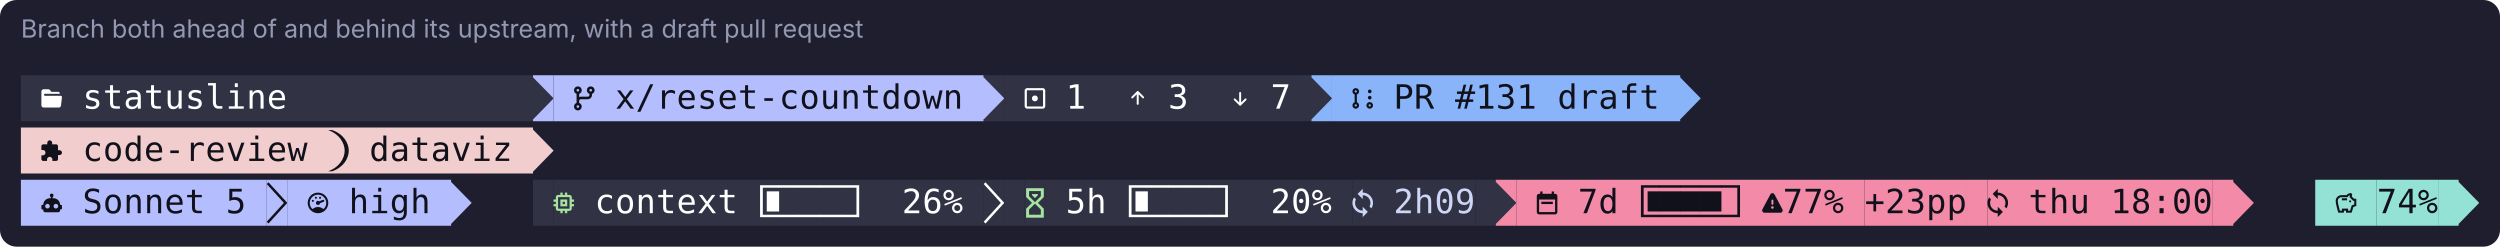
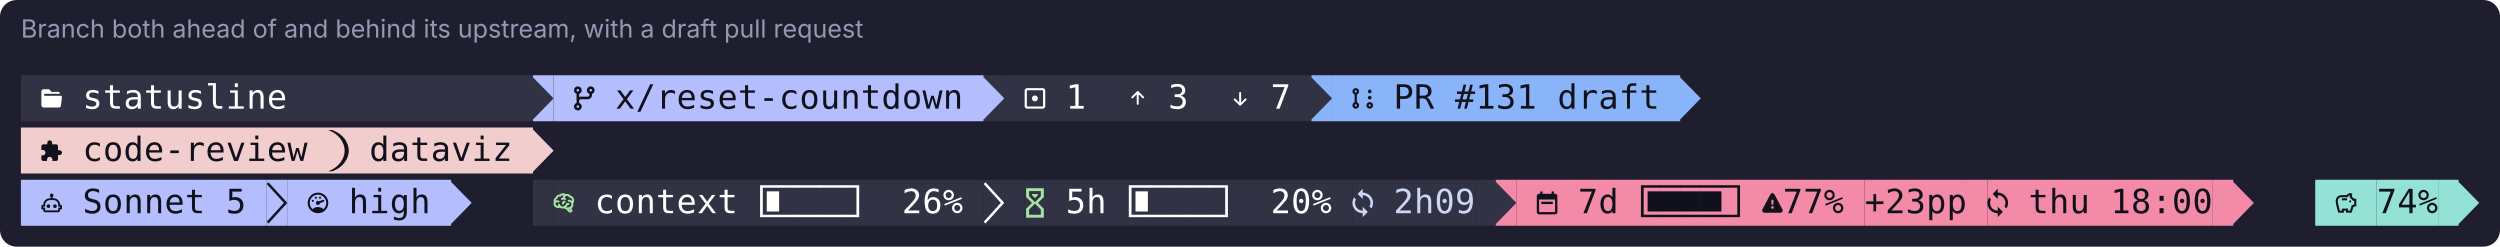
<svg xmlns="http://www.w3.org/2000/svg" width="1196" height="118" viewBox="0 0 1196 118" role="img" aria-label="Branch both ahead of and behind its upstream, with a draft pull request">
  <rect width="1196" height="118" rx="8" fill="#1e1e2e" />
  <text x="10" y="18" font-family="-apple-system,Segoe UI,system-ui,sans-serif" font-size="12" fill="#9399b2">Branch both ahead of and behind its upstream, with a draft pull request</text>
  <rect x="10.00" y="36" width="245.00" height="22" fill="rgb(49,50,68)" />
  <path d="M133 1134H400Q466 1134 507 1080L576 989Q582 981 591 981H991Q1022 981 1045 959Q1068 936 1067 905V867H210Q187 867 170.0 850.0Q153 833 153 810Q153 786 170.0 769.0Q187 752 210 752H1123Q1154 752 1177 730Q1200 707 1199 676Q1199 670 1199 667L1144 200Q1144 144 1105.0 105.0Q1066 66 1010 66H133Q78 66 39.0 105.0Q0 144 0 200V1000Q0 1056 39.0 1095.0Q78 1134 133 1134Z" fill="rgb(255,255,255)" transform="translate(19.80 52.00) scale(0.00821 -0.00821)" />
  <text x="44.30" y="52" text-anchor="middle" font-family="ui-monospace,SFMono-Regular,Menlo,Consolas,monospace" font-size="16" fill="rgb(255,255,255)">s</text>
  <text x="54.10" y="52" text-anchor="middle" font-family="ui-monospace,SFMono-Regular,Menlo,Consolas,monospace" font-size="16" fill="rgb(255,255,255)">t</text>
  <text x="63.90" y="52" text-anchor="middle" font-family="ui-monospace,SFMono-Regular,Menlo,Consolas,monospace" font-size="16" fill="rgb(255,255,255)">a</text>
  <text x="73.70" y="52" text-anchor="middle" font-family="ui-monospace,SFMono-Regular,Menlo,Consolas,monospace" font-size="16" fill="rgb(255,255,255)">t</text>
  <text x="83.50" y="52" text-anchor="middle" font-family="ui-monospace,SFMono-Regular,Menlo,Consolas,monospace" font-size="16" fill="rgb(255,255,255)">u</text>
  <text x="93.30" y="52" text-anchor="middle" font-family="ui-monospace,SFMono-Regular,Menlo,Consolas,monospace" font-size="16" fill="rgb(255,255,255)">s</text>
  <text x="103.10" y="52" text-anchor="middle" font-family="ui-monospace,SFMono-Regular,Menlo,Consolas,monospace" font-size="16" fill="rgb(255,255,255)">l</text>
  <text x="112.90" y="52" text-anchor="middle" font-family="ui-monospace,SFMono-Regular,Menlo,Consolas,monospace" font-size="16" fill="rgb(255,255,255)">i</text>
  <text x="122.70" y="52" text-anchor="middle" font-family="ui-monospace,SFMono-Regular,Menlo,Consolas,monospace" font-size="16" fill="rgb(255,255,255)">n</text>
  <text x="132.50" y="52" text-anchor="middle" font-family="ui-monospace,SFMono-Regular,Menlo,Consolas,monospace" font-size="16" fill="rgb(255,255,255)">e</text>
  <rect x="255.00" y="36" width="9.80" height="22" fill="rgb(180,190,254)" />
  <path d="M-72 1812H13L1200 602L13 -612H-72Z" fill="rgb(49,50,68)" transform="translate(255.00 52.00) scale(0.00821 -0.00821)" />
  <rect x="264.80" y="36" width="205.80" height="22" fill="rgb(180,190,254)" />
  <path d="M750 1076Q750 1168 816.0 1234.0Q882 1300 975.0 1300.0Q1068 1300 1134.0 1234.0Q1200 1168 1200 1076Q1200 1004 1158 944Q1116 886 1049 864V800Q1049 698 976 624Q903 550 800 550H400Q359 550 329 522Q299 492 300 450V338Q366 314 408.0 256.0Q450 198 450 126Q450 32 384.0 -34.0Q318 -100 225 -100Q132 -100 66 -34Q0 32 0 126Q0 198 42.0 256.0Q84 314 150 338V864Q84 888 42.0 946.0Q0 1004 0 1076Q0 1168 66.0 1234.0Q132 1300 225.0 1300.0Q318 1300 384.0 1234.0Q450 1168 450 1076Q450 1004 408.0 946.0Q366 888 300 864V680Q348 700 400 700H800Q841 700 871.0 730.0Q901 760 900 800V864Q834 888 792.0 946.0Q750 1004 750 1076ZM225 1000Q255 1000 277.0 1022.0Q299 1044 300 1076Q300 1106 278.0 1128.0Q256 1150 225.0 1150.0Q194 1150 172.0 1128.0Q150 1106 150.0 1075.0Q150 1044 172.0 1022.0Q194 1000 225 1000ZM975 1000Q1005 1000 1027.0 1022.0Q1049 1044 1049.0 1075.0Q1049 1106 1028 1128Q1006 1150 975.0 1150.0Q944 1150 922.0 1128.0Q900 1106 900.0 1075.0Q900 1044 922.0 1022.0Q944 1000 975 1000ZM225 50Q255 50 277 72Q299 94 300 126Q300 156 278.0 178.0Q256 200 225.0 200.0Q194 200 172.0 178.0Q150 156 150.0 125.0Q150 94 172.0 72.0Q194 50 225 50Z" fill="rgb(17,17,27)" transform="translate(274.60 52.00) scale(0.00821 -0.00821)" />
  <text x="299.10" y="52" text-anchor="middle" font-family="ui-monospace,SFMono-Regular,Menlo,Consolas,monospace" font-size="16" fill="rgb(17,17,27)">x</text>
  <text x="308.90" y="52" text-anchor="middle" font-family="ui-monospace,SFMono-Regular,Menlo,Consolas,monospace" font-size="16" fill="rgb(17,17,27)">/</text>
  <text x="318.70" y="52" text-anchor="middle" font-family="ui-monospace,SFMono-Regular,Menlo,Consolas,monospace" font-size="16" fill="rgb(17,17,27)">r</text>
  <text x="328.50" y="52" text-anchor="middle" font-family="ui-monospace,SFMono-Regular,Menlo,Consolas,monospace" font-size="16" fill="rgb(17,17,27)">e</text>
  <text x="338.30" y="52" text-anchor="middle" font-family="ui-monospace,SFMono-Regular,Menlo,Consolas,monospace" font-size="16" fill="rgb(17,17,27)">s</text>
  <text x="348.10" y="52" text-anchor="middle" font-family="ui-monospace,SFMono-Regular,Menlo,Consolas,monospace" font-size="16" fill="rgb(17,17,27)">e</text>
  <text x="357.90" y="52" text-anchor="middle" font-family="ui-monospace,SFMono-Regular,Menlo,Consolas,monospace" font-size="16" fill="rgb(17,17,27)">t</text>
  <text x="367.70" y="52" text-anchor="middle" font-family="ui-monospace,SFMono-Regular,Menlo,Consolas,monospace" font-size="16" fill="rgb(17,17,27)">-</text>
  <text x="377.50" y="52" text-anchor="middle" font-family="ui-monospace,SFMono-Regular,Menlo,Consolas,monospace" font-size="16" fill="rgb(17,17,27)">c</text>
  <text x="387.30" y="52" text-anchor="middle" font-family="ui-monospace,SFMono-Regular,Menlo,Consolas,monospace" font-size="16" fill="rgb(17,17,27)">o</text>
  <text x="397.10" y="52" text-anchor="middle" font-family="ui-monospace,SFMono-Regular,Menlo,Consolas,monospace" font-size="16" fill="rgb(17,17,27)">u</text>
  <text x="406.90" y="52" text-anchor="middle" font-family="ui-monospace,SFMono-Regular,Menlo,Consolas,monospace" font-size="16" fill="rgb(17,17,27)">n</text>
  <text x="416.70" y="52" text-anchor="middle" font-family="ui-monospace,SFMono-Regular,Menlo,Consolas,monospace" font-size="16" fill="rgb(17,17,27)">t</text>
  <text x="426.50" y="52" text-anchor="middle" font-family="ui-monospace,SFMono-Regular,Menlo,Consolas,monospace" font-size="16" fill="rgb(17,17,27)">d</text>
  <text x="436.30" y="52" text-anchor="middle" font-family="ui-monospace,SFMono-Regular,Menlo,Consolas,monospace" font-size="16" fill="rgb(17,17,27)">o</text>
  <text x="446.10" y="52" text-anchor="middle" font-family="ui-monospace,SFMono-Regular,Menlo,Consolas,monospace" font-size="16" fill="rgb(17,17,27)">w</text>
  <text x="455.90" y="52" text-anchor="middle" font-family="ui-monospace,SFMono-Regular,Menlo,Consolas,monospace" font-size="16" fill="rgb(17,17,27)">n</text>
  <rect x="470.60" y="36" width="9.80" height="22" fill="rgb(49,50,68)" />
  <path d="M-72 1812H13L1200 602L13 -612H-72Z" fill="rgb(180,190,254)" transform="translate(470.60 52.00) scale(0.00821 -0.00821)" />
  <rect x="480.40" y="36" width="147.00" height="22" fill="rgb(49,50,68)" />
  <path d="M1050 1200Q1112 1200 1156 1157Q1200 1113 1200 1050V150Q1200 87 1156 44Q1112 0 1050 0H150Q88 0 44.0 44.0Q0 88 0 150V1050Q0 1113 44.0 1157.0Q88 1201 150 1200ZM150 1072Q142 1072 134 1065Q128 1059 128 1050V150Q128 141 134.0 135.0Q140 129 150 129H1050Q1058 129 1066 135Q1070 141 1070 150V1050Q1070 1059 1066 1065Q1060 1071 1050 1072ZM600 429H596Q524 429 474.0 479.0Q424 529 424.0 600.0Q424 671 474.0 721.0Q524 771 596 771H600Q670 770 719.0 720.0Q768 670 768.0 600.0Q768 530 719.0 480.0Q670 430 600 429Z" fill="rgb(255,255,255)" transform="translate(490.20 52.00) scale(0.00821 -0.00821)" />
  <text x="514.70" y="52" text-anchor="middle" font-family="ui-monospace,SFMono-Regular,Menlo,Consolas,monospace" font-size="16" fill="rgb(255,255,255)">1</text>
  <path d="M260 616Q244 634 244 656Q244 680 260 696L580 1016Q596 1032 618 1032Q642 1032 658 1016L978 696Q992 680 992 658Q992 634 976 618Q960 602 936 602Q914 602 898 616L676 840V282Q676 258 658 242Q642 226 619.0 226.0Q596 226 580 242Q562 258 562 282V840L340 616Q324 600 300.0 600.0Q276 600 260 616Z" fill="rgb(255,255,255)" transform="translate(539.20 52.00) scale(0.00821 -0.00821)" />
  <text x="563.70" y="52" text-anchor="middle" font-family="ui-monospace,SFMono-Regular,Menlo,Consolas,monospace" font-size="16" fill="rgb(255,255,255)">3</text>
  <path d="M994 544Q994 520 978 504L658 186Q642 168 618 170Q596 170 580 186L260 504Q246 522 246 542Q246 566 262 582Q278 598 302 598Q324 598 340 584L562 362V920Q562 942 580 958Q596 976 618 976Q642 976 659.0 959.0Q676 942 676 920V362L898 584Q914 600 937.0 600.0Q960 600 977.0 583.0Q994 566 994 544Z" fill="rgb(255,255,255)" transform="translate(588.20 52.00) scale(0.00821 -0.00821)" />
  <text x="612.70" y="52" text-anchor="middle" font-family="ui-monospace,SFMono-Regular,Menlo,Consolas,monospace" font-size="16" fill="rgb(255,255,255)">7</text>
  <rect x="627.40" y="36" width="9.80" height="22" fill="rgb(137,180,250)" />
  <path d="M-72 1812H13L1200 602L13 -612H-72Z" fill="rgb(49,50,68)" transform="translate(627.40 52.00) scale(0.00821 -0.00821)" />
  <rect x="637.20" y="36" width="166.60" height="22" fill="rgb(137,180,250)" />
  <path d="M331 1144Q387 1087 387 1008Q387 946 351.0 896.0Q315 846 259 826V375Q315 355 351.0 305.0Q387 255 387 193Q387 114 330.0 57.0Q273 0 193 0Q115 0 58.0 57.0Q1 114 1 193Q1 255 37.0 305.0Q73 355 129 375V826Q73 846 37 896Q1 946 1 1007Q1 1086 57 1144Q115 1200 194.0 1200.0Q273 1200 331 1144ZM871 57Q815 114 815 193Q815 272 871 329Q929 386 1009 386Q1087 386 1144.0 329.0Q1201 272 1201 193Q1201 114 1145 57Q1087 0 1008.0 0.0Q929 0 871 57ZM193 943Q221 943 240.0 962.0Q259 981 259 1008Q259 1034 240.0 1053.0Q221 1072 194.0 1072.0Q167 1072 149 1053Q129 1035 129.0 1008.0Q129 981 148.0 962.0Q167 943 193 943ZM149 239Q129 220 129.0 193.0Q129 166 148.0 147.0Q167 128 193 129Q221 129 239 147Q259 166 259 193Q259 219 240.0 238.0Q221 257 194.0 257.0Q167 257 149 239ZM943 193Q943 166 962.0 147.0Q981 128 1009 129Q1035 129 1053 147Q1071 166 1071.0 193.0Q1071 220 1053 239Q1035 257 1008.0 257.0Q981 257 962.0 238.0Q943 219 943 193ZM1009 536Q965 536 933 567Q901 599 901.0 643.0Q901 687 933 719Q963 750 1009 750Q1053 750 1083 719Q1115 687 1115.0 643.0Q1115 599 1084.0 567.0Q1053 535 1009 536ZM933 932Q901 964 901.0 1008.0Q901 1052 932.0 1083.0Q963 1114 1009 1115Q1053 1115 1083 1083Q1115 1052 1115.0 1008.0Q1115 964 1084.0 932.0Q1053 900 1009.0 900.0Q965 900 933 932Z" fill="rgb(17,17,27)" transform="translate(647.00 52.00) scale(0.00821 -0.00821)" />
  <text x="671.50" y="52" text-anchor="middle" font-family="ui-monospace,SFMono-Regular,Menlo,Consolas,monospace" font-size="16" fill="rgb(17,17,27)">P</text>
  <text x="681.30" y="52" text-anchor="middle" font-family="ui-monospace,SFMono-Regular,Menlo,Consolas,monospace" font-size="16" fill="rgb(17,17,27)">R</text>
  <text x="700.90" y="52" text-anchor="middle" font-family="ui-monospace,SFMono-Regular,Menlo,Consolas,monospace" font-size="16" fill="rgb(17,17,27)">#</text>
  <text x="710.70" y="52" text-anchor="middle" font-family="ui-monospace,SFMono-Regular,Menlo,Consolas,monospace" font-size="16" fill="rgb(17,17,27)">1</text>
  <text x="720.50" y="52" text-anchor="middle" font-family="ui-monospace,SFMono-Regular,Menlo,Consolas,monospace" font-size="16" fill="rgb(17,17,27)">3</text>
  <text x="730.30" y="52" text-anchor="middle" font-family="ui-monospace,SFMono-Regular,Menlo,Consolas,monospace" font-size="16" fill="rgb(17,17,27)">1</text>
  <text x="749.90" y="52" text-anchor="middle" font-family="ui-monospace,SFMono-Regular,Menlo,Consolas,monospace" font-size="16" fill="rgb(17,17,27)">d</text>
  <text x="759.70" y="52" text-anchor="middle" font-family="ui-monospace,SFMono-Regular,Menlo,Consolas,monospace" font-size="16" fill="rgb(17,17,27)">r</text>
  <text x="769.50" y="52" text-anchor="middle" font-family="ui-monospace,SFMono-Regular,Menlo,Consolas,monospace" font-size="16" fill="rgb(17,17,27)">a</text>
  <text x="779.30" y="52" text-anchor="middle" font-family="ui-monospace,SFMono-Regular,Menlo,Consolas,monospace" font-size="16" fill="rgb(17,17,27)">f</text>
  <text x="789.10" y="52" text-anchor="middle" font-family="ui-monospace,SFMono-Regular,Menlo,Consolas,monospace" font-size="16" fill="rgb(17,17,27)">t</text>
  <path d="M-72 1812H13L1200 602L13 -612H-72Z" fill="rgb(137,180,250)" transform="translate(803.80 52.00) scale(0.00821 -0.00821)" />
  <rect x="10.00" y="61" width="245.00" height="22" fill="rgb(242,205,205)" />
  <path d="M1055 626H969V857Q969 903 935.5 936.5Q902 970 857 970H627V1056Q627 1115 585.5 1157.5Q544 1200 485.0 1200.0Q426 1200 384.5 1157.0Q343 1114 343 1056V970H113Q67 970 33.5 936.5Q0 903 0 857V640H86Q150 640 194.5 594.5Q239 549 239.0 484.5Q239 420 194.5 374.5Q150 329 86 329H0V112Q0 66 33.5 33.0Q67 0 113 0H329V86Q329 150 375.0 194.0Q421 238 485.0 238.0Q549 238 594.5 194.0Q640 150 640 86V0H857Q903 0 936.0 33.5Q969 67 969 112V343H1055Q1114 343 1157.0 384.5Q1200 426 1200.0 484.5Q1200 543 1157.0 584.5Q1114 626 1055 626Z" fill="rgb(17,17,27)" transform="translate(19.80 77.00) scale(0.00821 -0.00821)" />
  <text x="44.30" y="77" text-anchor="middle" font-family="ui-monospace,SFMono-Regular,Menlo,Consolas,monospace" font-size="16" fill="rgb(17,17,27)">c</text>
  <text x="54.10" y="77" text-anchor="middle" font-family="ui-monospace,SFMono-Regular,Menlo,Consolas,monospace" font-size="16" fill="rgb(17,17,27)">o</text>
  <text x="63.90" y="77" text-anchor="middle" font-family="ui-monospace,SFMono-Regular,Menlo,Consolas,monospace" font-size="16" fill="rgb(17,17,27)">d</text>
  <text x="73.70" y="77" text-anchor="middle" font-family="ui-monospace,SFMono-Regular,Menlo,Consolas,monospace" font-size="16" fill="rgb(17,17,27)">e</text>
  <text x="83.50" y="77" text-anchor="middle" font-family="ui-monospace,SFMono-Regular,Menlo,Consolas,monospace" font-size="16" fill="rgb(17,17,27)">-</text>
  <text x="93.30" y="77" text-anchor="middle" font-family="ui-monospace,SFMono-Regular,Menlo,Consolas,monospace" font-size="16" fill="rgb(17,17,27)">r</text>
  <text x="103.10" y="77" text-anchor="middle" font-family="ui-monospace,SFMono-Regular,Menlo,Consolas,monospace" font-size="16" fill="rgb(17,17,27)">e</text>
  <text x="112.90" y="77" text-anchor="middle" font-family="ui-monospace,SFMono-Regular,Menlo,Consolas,monospace" font-size="16" fill="rgb(17,17,27)">v</text>
  <text x="122.70" y="77" text-anchor="middle" font-family="ui-monospace,SFMono-Regular,Menlo,Consolas,monospace" font-size="16" fill="rgb(17,17,27)">i</text>
  <text x="132.50" y="77" text-anchor="middle" font-family="ui-monospace,SFMono-Regular,Menlo,Consolas,monospace" font-size="16" fill="rgb(17,17,27)">e</text>
  <text x="142.30" y="77" text-anchor="middle" font-family="ui-monospace,SFMono-Regular,Menlo,Consolas,monospace" font-size="16" fill="rgb(17,17,27)">w</text>
  <path d="M239 -600Q471 -519 658.0 -383.0Q845 -247 961.0 -86.0Q1077 75 1138.0 250.0Q1199 425 1200 599Q1200 773 1138 947Q1077 1122 961 1284Q845 1445 658.0 1581.0Q471 1717 239 1800H0Q232 1717 419.0 1581.0Q606 1445 722.0 1284.0Q838 1123 900 947Q961 772 961 599Q961 425 899.0 250.0Q837 75 720 -84Q603 -244 418 -381Q233 -517 0 -600Z" fill="rgb(17,17,27)" transform="translate(157.00 77.00) scale(0.00821 -0.00821)" />
  <text x="181.50" y="77" text-anchor="middle" font-family="ui-monospace,SFMono-Regular,Menlo,Consolas,monospace" font-size="16" fill="rgb(17,17,27)">d</text>
  <text x="191.30" y="77" text-anchor="middle" font-family="ui-monospace,SFMono-Regular,Menlo,Consolas,monospace" font-size="16" fill="rgb(17,17,27)">a</text>
  <text x="201.10" y="77" text-anchor="middle" font-family="ui-monospace,SFMono-Regular,Menlo,Consolas,monospace" font-size="16" fill="rgb(17,17,27)">t</text>
  <text x="210.90" y="77" text-anchor="middle" font-family="ui-monospace,SFMono-Regular,Menlo,Consolas,monospace" font-size="16" fill="rgb(17,17,27)">a</text>
  <text x="220.70" y="77" text-anchor="middle" font-family="ui-monospace,SFMono-Regular,Menlo,Consolas,monospace" font-size="16" fill="rgb(17,17,27)">v</text>
  <text x="230.50" y="77" text-anchor="middle" font-family="ui-monospace,SFMono-Regular,Menlo,Consolas,monospace" font-size="16" fill="rgb(17,17,27)">i</text>
  <text x="240.30" y="77" text-anchor="middle" font-family="ui-monospace,SFMono-Regular,Menlo,Consolas,monospace" font-size="16" fill="rgb(17,17,27)">z</text>
  <path d="M-72 1812H13L1200 602L13 -612H-72Z" fill="rgb(242,205,205)" transform="translate(255.00 77.00) scale(0.00821 -0.00821)" />
  <rect x="10.00" y="86" width="117.60" height="22" fill="rgb(180,190,254)" />
-   <path d="M600 1144Q646 1144 678.0 1112.0Q710 1080 710 1037Q710 1006 694.0 980.5Q678 955 654 943V874H710Q812 874 900.0 821.5Q988 769 1039.0 682.0Q1090 595 1090 490H1144Q1166 490 1183.0 475.0Q1200 460 1200 437V274Q1200 251 1183.0 235.5Q1166 220 1144 220H1090V164Q1090 120 1058.0 88.0Q1026 56 980 56H220Q174 56 142.0 88.0Q110 120 110 164V220H56Q34 220 17.0 235.0Q0 250 0 274V437Q0 460 16.0 475.0Q32 490 56 490H110Q110 595 161.0 682.0Q212 769 300.0 821.5Q388 874 490 874H546V943Q522 956 506.0 981.0Q490 1006 490 1037Q490 1081 522.0 1112.5Q554 1144 600 1144ZM354 546Q298 546 259.0 505.5Q220 465 220.0 409.0Q220 353 259.0 313.5Q298 274 354.0 274.0Q410 274 450.0 313.5Q490 353 490.0 409.0Q490 465 450.0 505.5Q410 546 354 546ZM846 546Q790 546 750.0 505.5Q710 465 710.0 409.0Q710 353 749.0 313.5Q788 274 844.0 274.0Q900 274 940.0 313.5Q980 353 980.0 409.0Q980 465 941.0 505.5Q902 546 846 546Z" fill="rgb(17,17,27)" transform="translate(19.80 102.00) scale(0.00821 -0.00821)" />
+   <path d="M898 409Q898 365 866.0 333.5Q834 302 790.0 302.0Q746 302 714.0 333.5Q682 365 682.0 410.0Q682 455 714.0 486.5Q746 518 790.0 518.0Q834 518 866.0 486.5Q898 455 898 409ZM408 518Q364 518 332.0 486.5Q300 455 300.0 410.0Q300 365 333.0 333.5Q366 302 410.0 302.0Q454 302 486.0 333.5Q518 365 518.0 410.0Q518 455 486.0 486.5Q454 518 408 518ZM1200 437V274Q1200 251 1183.0 235.5Q1166 220 1144 220H1090V164Q1090 120 1058.0 88.0Q1026 56 980 56H220Q174 56 142.0 88.0Q110 120 110 164V220H56Q34 220 17.0 235.0Q0 250 0 274V437Q0 460 16.0 475.0Q32 490 56 490H110Q110 595 161.0 683.0Q212 771 300.0 822.5Q388 874 490 874H546V943Q522 956 506.0 981.0Q490 1006 490 1037Q490 1081 522.0 1112.5Q554 1144 600.0 1144.0Q646 1144 678.0 1112.0Q710 1080 710 1037Q710 1006 694.0 980.5Q678 955 654 943V874H710Q812 874 900.0 822.5Q988 771 1039.0 683.0Q1090 595 1090 490H1144Q1166 490 1183.0 475.0Q1200 460 1200 437ZM1090 384H980V490Q980 564 944.0 627.0Q908 690 846.0 727.0Q784 764 710 764H490Q416 764 353.0 727.0Q290 690 255.0 627.5Q220 565 220 490V384H110V327H220V164H980V327H1090Z" fill="rgb(17,17,27)" transform="translate(19.80 102.00) scale(0.00821 -0.00821)" />
  <text x="44.30" y="102" text-anchor="middle" font-family="ui-monospace,SFMono-Regular,Menlo,Consolas,monospace" font-size="16" fill="rgb(17,17,27)">S</text>
  <text x="54.10" y="102" text-anchor="middle" font-family="ui-monospace,SFMono-Regular,Menlo,Consolas,monospace" font-size="16" fill="rgb(17,17,27)">o</text>
  <text x="63.90" y="102" text-anchor="middle" font-family="ui-monospace,SFMono-Regular,Menlo,Consolas,monospace" font-size="16" fill="rgb(17,17,27)">n</text>
  <text x="73.70" y="102" text-anchor="middle" font-family="ui-monospace,SFMono-Regular,Menlo,Consolas,monospace" font-size="16" fill="rgb(17,17,27)">n</text>
  <text x="83.50" y="102" text-anchor="middle" font-family="ui-monospace,SFMono-Regular,Menlo,Consolas,monospace" font-size="16" fill="rgb(17,17,27)">e</text>
  <text x="93.30" y="102" text-anchor="middle" font-family="ui-monospace,SFMono-Regular,Menlo,Consolas,monospace" font-size="16" fill="rgb(17,17,27)">t</text>
  <text x="112.90" y="102" text-anchor="middle" font-family="ui-monospace,SFMono-Regular,Menlo,Consolas,monospace" font-size="16" fill="rgb(17,17,27)">5</text>
  <rect x="127.60" y="86" width="9.80" height="22" fill="rgb(180,190,254)" />
  <path d="M0 1700 104 1800 1199 602 104 -600 0 -496 1000 602Z" fill="rgb(17,17,27)" transform="translate(127.60 102.00) scale(0.00821 -0.00821)" />
  <rect x="137.40" y="86" width="78.40" height="22" fill="rgb(180,190,254)" />
  <path d="M600 1200Q482 1200 370.5 1155.0Q259 1110 174.5 1025.5Q90 941 45.0 829.5Q0 718 0.0 599.5Q0 481 45.0 370.0Q90 259 174.5 174.5Q259 90 370.5 45.0Q482 0 600.0 0.0Q718 0 829.5 45.0Q941 90 1025.0 174.5Q1109 259 1154.5 370.0Q1200 481 1200.0 599.5Q1200 718 1154.5 829.5Q1109 941 1025.0 1025.5Q941 1110 829.5 1155.0Q718 1200 600 1200ZM600 1082Q729 1082 840.5 1017.0Q952 952 1016.5 840.5Q1081 729 1081 600Q1081 493 1039.0 400.0Q997 307 918 240Q856 299 773.0 330.0Q690 361 600 361Q420 361 282 240Q203 307 161.0 400.0Q119 493 119 600Q119 729 183.5 840.5Q248 952 359.5 1017.0Q471 1082 600 1082ZM479 961Q454 961 437.0 944.0Q420 927 420.0 901.5Q420 876 437.0 858.0Q454 840 479.5 840.0Q505 840 523.0 858.0Q541 876 541.0 901.5Q541 927 522.5 944.0Q504 961 479 961ZM721 961Q696 961 677.5 944.0Q659 927 659.0 901.5Q659 876 677.0 858.0Q695 840 720.5 840.0Q746 840 763.0 858.0Q780 876 780.0 901.5Q780 927 763.0 944.0Q746 961 721 961ZM907 783Q899 783 885 780L673 693Q648 713 615.5 718.5Q583 724 555 710Q510 693 490.5 646.5Q471 600 489.0 555.0Q507 510 553.5 490.0Q600 470 645 490Q676 501 695.5 526.5Q715 552 721 583L930 668Q952 676 962.0 700.0Q972 724 963 746Q955 763 939.5 773.0Q924 783 907 783ZM298 780Q273 780 256.5 763.0Q240 746 240.0 721.0Q240 696 256.5 677.5Q273 659 298.5 659.0Q324 659 342.0 677.5Q360 696 360.0 721.0Q360 746 341.5 763.0Q323 780 298 780Z" fill="rgb(17,17,27)" transform="translate(147.20 102.00) scale(0.00821 -0.00821)" />
  <text x="171.70" y="102" text-anchor="middle" font-family="ui-monospace,SFMono-Regular,Menlo,Consolas,monospace" font-size="16" fill="rgb(17,17,27)">h</text>
  <text x="181.50" y="102" text-anchor="middle" font-family="ui-monospace,SFMono-Regular,Menlo,Consolas,monospace" font-size="16" fill="rgb(17,17,27)">i</text>
  <text x="191.30" y="102" text-anchor="middle" font-family="ui-monospace,SFMono-Regular,Menlo,Consolas,monospace" font-size="16" fill="rgb(17,17,27)">g</text>
  <text x="201.10" y="102" text-anchor="middle" font-family="ui-monospace,SFMono-Regular,Menlo,Consolas,monospace" font-size="16" fill="rgb(17,17,27)">h</text>
  <path d="M-72 1812H13L1200 602L13 -612H-72Z" fill="rgb(180,190,254)" transform="translate(215.80 102.00) scale(0.00821 -0.00821)" />
  <rect x="255.00" y="86" width="9.80" height="22" fill="rgb(49,50,68)" />
  <rect x="264.80" y="86" width="9.80" height="22" fill="rgb(49,50,68)" />
-   <path d="M935 266H265V935H935ZM1200 666V800H1065V935Q1065 988 1026.0 1027.0Q987 1066 935 1066H800Q800 1065 800 1200H665V1066H534Q534 1065 534 1200H400V1066H265Q212 1066 173.5 1027.0Q135 988 135 935V800H0V666H135V534H0Q0 535 0 401H135V266Q135 213 174.0 174.0Q213 135 265 135H400V0H534V135H665V0H800V135H935Q988 135 1026.5 174.0Q1065 213 1065 266V401H1200V534H1065V666ZM665 534H534V666H665ZM800 800H400Q400 801 400 401H800Z" fill="rgb(166,227,161)" transform="translate(264.80 102.00) scale(0.00821 -0.00821)" />
+   <path d="M1156 519Q1159 450 1130.0 388.5Q1101 327 1046 286L1090 201Q1112 157 1094.0 114.0Q1076 71 1032 55L986 41Q972 35 952 36Q905 36 875 74L752 220Q673 234 609 283Q565 272 521 272Q442 272 375 316Q328 302 280 305Q211 302 146.5 331.0Q82 360 43.5 416.5Q5 473 2 541Q-4 607 24 665Q-3 734 19 802Q52 887 134 934Q159 1008 223.0 1052.5Q287 1097 368 1091Q439 1157 535.0 1164.0Q631 1171 708 1113Q746 1124 785 1124Q846 1124 899.0 1099.0Q952 1074 991 1027Q1079 1002 1138.0 931.0Q1197 860 1200 767Q1206 665 1150 582Q1156 549 1156 519ZM862 602Q889 599 905.5 581.5Q922 564 922.0 539.0Q922 514 905.5 497.5Q889 481 864 481H826Q799 399 732 346L776 333Q960 336 1018 424Q1048 471 1043 522V525Q1040 586 993.5 629.5Q947 673 884 670Q862 670 844.0 686.5Q826 703 826.0 728.0Q826 753 844.0 769.5Q862 786 884 786Q997 783 1082 711Q1085 736 1084 764Q1081 825 1048 860Q1007 901 917 913Q892 971 846 995Q808 1017 760 1009Q719 1001 689.0 978.5Q659 956 659 934Q659 926 664.5 909.5Q670 893 673 890Q698 890 715.0 873.5Q732 857 732.0 832.5Q732 808 714.5 790.0Q697 772 673 772Q626 775 590 805Q549 778 497 772Q472 772 452.5 787.0Q433 802 431.5 825.5Q430 849 445.5 868.0Q461 887 486 890Q503 893 516 898Q541 912 541 934Q541 995 579 1042Q491 1064 409 965Q327 979 288.0 958.0Q249 937 225 852Q178 830 161 811Q136 789 128 747Q224 766 315 734Q337 726 348.0 704.0Q359 682 351.0 658.5Q343 635 321.0 625.0Q299 615 274 624Q208 651 140 626Q129 615 123 594Q123 580 123.0 549.5Q123 519 138.0 490.5Q153 462 181 445Q228 420 280 421Q269 443 259.0 467.5Q249 492 260.5 515.5Q272 539 295.0 547.0Q318 555 341.5 544.0Q365 533 373 509Q390 459 431.0 426.0Q472 393 527 387Q588 390 637.0 424.5Q686 459 714 514Q722 569 766 588Q796 602 862 602ZM980 162 944 239 903 231Q902 231 960 157ZM708 668Q708 690 693.0 708.0Q678 726 653 728Q590 731 541 690Q489 635 491 561Q491 536 509.0 519.5Q527 503 551.5 503.0Q576 503 592.5 519.5Q609 536 609.0 560.5Q609 585 623 605Q634 613 647 613Q672 613 690.0 628.0Q708 643 708 668Z" fill="rgb(166,227,161)" transform="translate(264.80 102.00) scale(0.00821 -0.00821)" />
  <rect x="274.60" y="86" width="196.00" height="22" fill="rgb(49,50,68)" />
  <text x="289.30" y="102" text-anchor="middle" font-family="ui-monospace,SFMono-Regular,Menlo,Consolas,monospace" font-size="16" fill="rgb(255,255,255)">c</text>
  <text x="299.10" y="102" text-anchor="middle" font-family="ui-monospace,SFMono-Regular,Menlo,Consolas,monospace" font-size="16" fill="rgb(255,255,255)">o</text>
  <text x="308.90" y="102" text-anchor="middle" font-family="ui-monospace,SFMono-Regular,Menlo,Consolas,monospace" font-size="16" fill="rgb(255,255,255)">n</text>
  <text x="318.70" y="102" text-anchor="middle" font-family="ui-monospace,SFMono-Regular,Menlo,Consolas,monospace" font-size="16" fill="rgb(255,255,255)">t</text>
  <text x="328.50" y="102" text-anchor="middle" font-family="ui-monospace,SFMono-Regular,Menlo,Consolas,monospace" font-size="16" fill="rgb(255,255,255)">e</text>
  <text x="338.30" y="102" text-anchor="middle" font-family="ui-monospace,SFMono-Regular,Menlo,Consolas,monospace" font-size="16" fill="rgb(255,255,255)">x</text>
  <text x="348.10" y="102" text-anchor="middle" font-family="ui-monospace,SFMono-Regular,Menlo,Consolas,monospace" font-size="16" fill="rgb(255,255,255)">t</text>
  <path d="M1210 -88V-231H100V1631H1210V1486H259V-88ZM489 1274H1210V100H489Z" fill="rgb(255,255,255)" transform="translate(362.80 102.00) scale(0.00821 -0.00821)" />
  <path d="M-10 1631H1210V1486H-10ZM-10 -88H1210V-231H-10Z" fill="rgb(255,255,255)" transform="translate(372.60 102.00) scale(0.00821 -0.00821)" />
  <path d="M-10 1631H1210V1486H-10ZM-10 -88H1210V-231H-10Z" fill="rgb(255,255,255)" transform="translate(382.40 102.00) scale(0.00821 -0.00821)" />
  <path d="M-10 1631H1210V1486H-10ZM-10 -88H1210V-231H-10Z" fill="rgb(255,255,255)" transform="translate(392.20 102.00) scale(0.00821 -0.00821)" />
  <path d="M-10.0 -88.0V-231.0H1100.0V1631.0H-10.0V1486.0H941.0V-88.0Z" fill="rgb(255,255,255)" transform="translate(402.00 102.00) scale(0.00821 -0.00821)" />
  <text x="436.30" y="102" text-anchor="middle" font-family="ui-monospace,SFMono-Regular,Menlo,Consolas,monospace" font-size="16" fill="rgb(255,255,255)">2</text>
  <text x="446.10" y="102" text-anchor="middle" font-family="ui-monospace,SFMono-Regular,Menlo,Consolas,monospace" font-size="16" fill="rgb(255,255,255)">6</text>
  <text x="455.90" y="102" text-anchor="middle" font-family="ui-monospace,SFMono-Regular,Menlo,Consolas,monospace" font-size="16" fill="rgb(255,255,255)">%</text>
  <rect x="470.60" y="86" width="9.80" height="22" fill="rgb(49,50,68)" />
  <path d="M0 1700 104 1800 1199 602 104 -600 0 -496 1000 602Z" fill="rgb(255,255,255)" transform="translate(470.60 102.00) scale(0.00821 -0.00821)" />
  <rect x="480.40" y="86" width="9.80" height="22" fill="rgb(49,50,68)" />
  <rect x="490.20" y="86" width="9.80" height="22" fill="rgb(49,50,68)" />
  <path d="M84 1459H1116V943L774 600Q772 600 1116 258V-259H84V258L426 600Q428 600 84 943ZM942 214 600 556 256 214V-89H942ZM600 645 942 988V1291H256V988ZM426 1117H774V1053L600 879L426 1053Z" fill="rgb(166,227,161)" transform="translate(490.20 102.00) scale(0.00821 -0.00821)" />
  <rect x="500.00" y="86" width="147.00" height="22" fill="rgb(49,50,68)" />
  <text x="514.70" y="102" text-anchor="middle" font-family="ui-monospace,SFMono-Regular,Menlo,Consolas,monospace" font-size="16" fill="rgb(255,255,255)">5</text>
  <text x="524.50" y="102" text-anchor="middle" font-family="ui-monospace,SFMono-Regular,Menlo,Consolas,monospace" font-size="16" fill="rgb(255,255,255)">h</text>
  <path d="M1210 -88V-231H100V1631H1210V1486H259V-88ZM489 1274H1210V100H489Z" fill="rgb(255,255,255)" transform="translate(539.20 102.00) scale(0.00821 -0.00821)" />
  <path d="M-10 1631H1210V1486H-10ZM-10 -88H1210V-231H-10Z" fill="rgb(255,255,255)" transform="translate(549.00 102.00) scale(0.00821 -0.00821)" />
  <path d="M-10 1631H1210V1486H-10ZM-10 -88H1210V-231H-10Z" fill="rgb(255,255,255)" transform="translate(558.80 102.00) scale(0.00821 -0.00821)" />
  <path d="M-10 1631H1210V1486H-10ZM-10 -88H1210V-231H-10Z" fill="rgb(255,255,255)" transform="translate(568.60 102.00) scale(0.00821 -0.00821)" />
  <path d="M-10.0 -88.0V-231.0H1100.0V1631.0H-10.0V1486.0H941.0V-88.0Z" fill="rgb(255,255,255)" transform="translate(578.40 102.00) scale(0.00821 -0.00821)" />
  <text x="612.70" y="102" text-anchor="middle" font-family="ui-monospace,SFMono-Regular,Menlo,Consolas,monospace" font-size="16" fill="rgb(255,255,255)">2</text>
  <text x="622.50" y="102" text-anchor="middle" font-family="ui-monospace,SFMono-Regular,Menlo,Consolas,monospace" font-size="16" fill="rgb(255,255,255)">0</text>
  <text x="632.30" y="102" text-anchor="middle" font-family="ui-monospace,SFMono-Regular,Menlo,Consolas,monospace" font-size="16" fill="rgb(255,255,255)">%</text>
  <rect x="647.00" y="86" width="58.80" height="22" fill="rgb(49,50,68)" />
  <path d="M600 151Q477 151 373.5 210.5Q270 270 211.0 373.5Q152 477 152 600Q152 712 204 811L95 920Q0 773 0 600Q0 439 81.0 300.0Q162 161 300.5 80.5Q439 0 600 0V-225L899 77L600 376ZM600 1201V1425L302 1123L600 825V1050Q723 1050 826.5 990.0Q930 930 989.5 826.5Q1049 723 1049 600Q1049 488 996 390L1105 281Q1200 428 1200 600Q1200 761 1119.5 899.5Q1039 1038 900.0 1119.5Q761 1201 600 1201Z" fill="rgb(205,214,244)" transform="translate(647.00 102.00) scale(0.00821 -0.00821)" />
  <text x="671.50" y="102" text-anchor="middle" font-family="ui-monospace,SFMono-Regular,Menlo,Consolas,monospace" font-size="16" fill="rgb(205,214,244)">2</text>
  <text x="681.30" y="102" text-anchor="middle" font-family="ui-monospace,SFMono-Regular,Menlo,Consolas,monospace" font-size="16" fill="rgb(205,214,244)">h</text>
  <text x="691.10" y="102" text-anchor="middle" font-family="ui-monospace,SFMono-Regular,Menlo,Consolas,monospace" font-size="16" fill="rgb(205,214,244)">0</text>
  <text x="700.90" y="102" text-anchor="middle" font-family="ui-monospace,SFMono-Regular,Menlo,Consolas,monospace" font-size="16" fill="rgb(205,214,244)">9</text>
  <rect x="705.80" y="86" width="9.80" height="22" fill="rgb(49,50,68)" />
  <rect x="715.60" y="86" width="9.80" height="22" fill="rgb(243,139,168)" />
  <path d="M-72 1812H13L1200 602L13 -612H-72Z" fill="rgb(49,50,68)" transform="translate(715.60 102.00) scale(0.00821 -0.00821)" />
  <rect x="725.40" y="86" width="166.60" height="22" fill="rgb(243,139,168)" />
  <path d="M200 1268H334V1132H866V1268Q865 1268 999 1268V1132H1065Q1122 1132 1161.0 1093.0Q1200 1054 1200 998V68Q1200 10 1161.0 -29.0Q1122 -68 1065 -68H135Q78 -68 39.0 -29.0Q0 10 0 68V998Q0 1056 39.0 1094.0Q78 1132 135 1132H200ZM135 798V68H1065V798ZM265 668H935V532H265Z" fill="rgb(17,17,27)" transform="translate(735.20 102.00) scale(0.00821 -0.00821)" />
  <text x="759.70" y="102" text-anchor="middle" font-family="ui-monospace,SFMono-Regular,Menlo,Consolas,monospace" font-size="16" fill="rgb(17,17,27)">7</text>
  <text x="769.50" y="102" text-anchor="middle" font-family="ui-monospace,SFMono-Regular,Menlo,Consolas,monospace" font-size="16" fill="rgb(17,17,27)">d</text>
  <path d="M1210 -88V-231H100V1631H1210V1486H259V-88ZM489 1274H1210V100H489Z" fill="rgb(17,17,27)" transform="translate(784.20 102.00) scale(0.00821 -0.00821)" />
  <path d="M-10 1631H1210V1486H-10ZM-10 1274H1210V100H-10ZM-10 -88H1210V-231H-10Z" fill="rgb(17,17,27)" transform="translate(794.00 102.00) scale(0.00821 -0.00821)" />
  <path d="M-10 1631H1210V1486H-10ZM-10 1274H1210V100H-10ZM-10 -88H1210V-231H-10Z" fill="rgb(17,17,27)" transform="translate(803.80 102.00) scale(0.00821 -0.00821)" />
  <path d="M-10 1631H1210V1486H-10ZM-10 1274H1210V100H-10ZM-10 -88H1210V-231H-10Z" fill="rgb(17,17,27)" transform="translate(813.60 102.00) scale(0.00821 -0.00821)" />
  <path d="M-10.0 -88.0V-231.0H1100.0V1631.0H-10.0V1486.0H941.0V-88.0Z" fill="rgb(17,17,27)" transform="translate(823.40 102.00) scale(0.00821 -0.00821)" />
  <path d="M482 1099Q507 1145 553 1162Q600 1179 647.0 1162.0Q694 1145 718 1099L1184 226Q1200 196 1200 163Q1200 107 1160 68Q1121 29 1066 29H134Q79 29 39 68Q0 107 0 163Q0 196 16 226ZM560 779Q543 762 543 738V546Q543 522 560 506Q577 489 600.0 489.0Q623 489 640.0 506.0Q657 523 657 546V738Q657 761 640 779Q623 795 600.0 795.0Q577 795 560 779ZM600 412Q569 412 546 390Q523 367 523.0 336.0Q523 305 546.0 282.0Q569 259 600.0 259.0Q631 259 654.0 282.0Q677 305 677.0 336.0Q677 367 654.0 390.0Q631 413 600 412Z" fill="rgb(17,17,27)" transform="translate(843.00 102.00) scale(0.00821 -0.00821)" />
  <text x="857.70" y="102" text-anchor="middle" font-family="ui-monospace,SFMono-Regular,Menlo,Consolas,monospace" font-size="16" fill="rgb(17,17,27)">7</text>
  <text x="867.50" y="102" text-anchor="middle" font-family="ui-monospace,SFMono-Regular,Menlo,Consolas,monospace" font-size="16" fill="rgb(17,17,27)">7</text>
  <text x="877.30" y="102" text-anchor="middle" font-family="ui-monospace,SFMono-Regular,Menlo,Consolas,monospace" font-size="16" fill="rgb(17,17,27)">%</text>
  <rect x="892.00" y="86" width="49.00" height="22" fill="rgb(243,139,168)" />
  <text x="896.90" y="102" text-anchor="middle" font-family="ui-monospace,SFMono-Regular,Menlo,Consolas,monospace" font-size="16" fill="rgb(17,17,27)">+</text>
  <text x="906.70" y="102" text-anchor="middle" font-family="ui-monospace,SFMono-Regular,Menlo,Consolas,monospace" font-size="16" fill="rgb(17,17,27)">2</text>
  <text x="916.50" y="102" text-anchor="middle" font-family="ui-monospace,SFMono-Regular,Menlo,Consolas,monospace" font-size="16" fill="rgb(17,17,27)">3</text>
  <text x="926.30" y="102" text-anchor="middle" font-family="ui-monospace,SFMono-Regular,Menlo,Consolas,monospace" font-size="16" fill="rgb(17,17,27)">p</text>
  <text x="936.10" y="102" text-anchor="middle" font-family="ui-monospace,SFMono-Regular,Menlo,Consolas,monospace" font-size="16" fill="rgb(17,17,27)">p</text>
  <rect x="941.00" y="86" width="9.80" height="22" fill="rgb(243,139,168)" />
  <rect x="950.80" y="86" width="107.80" height="22" fill="rgb(243,139,168)" />
  <path d="M600 151Q477 151 373.5 210.5Q270 270 211.0 373.5Q152 477 152 600Q152 712 204 811L95 920Q0 773 0 600Q0 439 81.0 300.0Q162 161 300.5 80.5Q439 0 600 0V-225L899 77L600 376ZM600 1201V1425L302 1123L600 825V1050Q723 1050 826.5 990.0Q930 930 989.5 826.5Q1049 723 1049 600Q1049 488 996 390L1105 281Q1200 428 1200 600Q1200 761 1119.5 899.5Q1039 1038 900.0 1119.5Q761 1201 600 1201Z" fill="rgb(17,17,27)" transform="translate(950.80 102.00) scale(0.00821 -0.00821)" />
  <text x="975.30" y="102" text-anchor="middle" font-family="ui-monospace,SFMono-Regular,Menlo,Consolas,monospace" font-size="16" fill="rgb(17,17,27)">t</text>
  <text x="985.10" y="102" text-anchor="middle" font-family="ui-monospace,SFMono-Regular,Menlo,Consolas,monospace" font-size="16" fill="rgb(17,17,27)">h</text>
  <text x="994.90" y="102" text-anchor="middle" font-family="ui-monospace,SFMono-Regular,Menlo,Consolas,monospace" font-size="16" fill="rgb(17,17,27)">u</text>
  <text x="1014.50" y="102" text-anchor="middle" font-family="ui-monospace,SFMono-Regular,Menlo,Consolas,monospace" font-size="16" fill="rgb(17,17,27)">1</text>
  <text x="1024.30" y="102" text-anchor="middle" font-family="ui-monospace,SFMono-Regular,Menlo,Consolas,monospace" font-size="16" fill="rgb(17,17,27)">8</text>
  <text x="1034.10" y="102" text-anchor="middle" font-family="ui-monospace,SFMono-Regular,Menlo,Consolas,monospace" font-size="16" fill="rgb(17,17,27)">:</text>
  <text x="1043.90" y="102" text-anchor="middle" font-family="ui-monospace,SFMono-Regular,Menlo,Consolas,monospace" font-size="16" fill="rgb(17,17,27)">0</text>
  <text x="1053.70" y="102" text-anchor="middle" font-family="ui-monospace,SFMono-Regular,Menlo,Consolas,monospace" font-size="16" fill="rgb(17,17,27)">0</text>
  <rect x="1058.60" y="86" width="9.80" height="22" fill="rgb(243,139,168)" />
  <path d="M-72 1812H13L1200 602L13 -612H-72Z" fill="rgb(243,139,168)" transform="translate(1068.40 102.00) scale(0.00821 -0.00821)" />
  <rect x="1107.60" y="86" width="29.40" height="22" fill="rgb(148,226,213)" />
  <path d="M780 692Q780 714 798.5 732.0Q817 750 841.0 750.0Q865 750 883.5 732.0Q902 714 902.0 690.0Q902 666 883.5 648.0Q865 630 841.0 630.0Q817 630 798.5 648.0Q780 666 780 692ZM360 750H659V872H360ZM1200 842V420L1031 364L930 30H600V150H479V30H150L110 168Q65 332 37 460Q0 642 0 720Q0 810 44.0 886.0Q88 962 164.0 1007.0Q240 1052 329 1052H631Q673 1106 735.0 1138.0Q797 1170 871 1170Q908 1170 934.0 1145.0Q960 1120 960 1080Q960 1064 952 1046Q938 1012 935 976L1070 842ZM1081 720H1019L811 932Q811 990 825 1046Q783 1036 749.0 1005.0Q715 974 701 932H329Q242 932 180.5 870.0Q119 808 119 720Q119 590 240 150H360V270H721V150H840L935 460L1081 508Z" fill="rgb(17,17,27)" transform="translate(1117.40 102.00) scale(0.00821 -0.00821)" />
  <rect x="1137.00" y="86" width="29.40" height="22" fill="rgb(148,226,213)" />
  <text x="1141.90" y="102" text-anchor="middle" font-family="ui-monospace,SFMono-Regular,Menlo,Consolas,monospace" font-size="16" fill="rgb(17,17,27)">7</text>
  <text x="1151.70" y="102" text-anchor="middle" font-family="ui-monospace,SFMono-Regular,Menlo,Consolas,monospace" font-size="16" fill="rgb(17,17,27)">4</text>
  <text x="1161.50" y="102" text-anchor="middle" font-family="ui-monospace,SFMono-Regular,Menlo,Consolas,monospace" font-size="16" fill="rgb(17,17,27)">%</text>
  <rect x="1166.40" y="86" width="9.80" height="22" fill="rgb(148,226,213)" />
  <path d="M-72 1812H13L1200 602L13 -612H-72Z" fill="rgb(148,226,213)" transform="translate(1176.20 102.00) scale(0.00821 -0.00821)" />
</svg>
